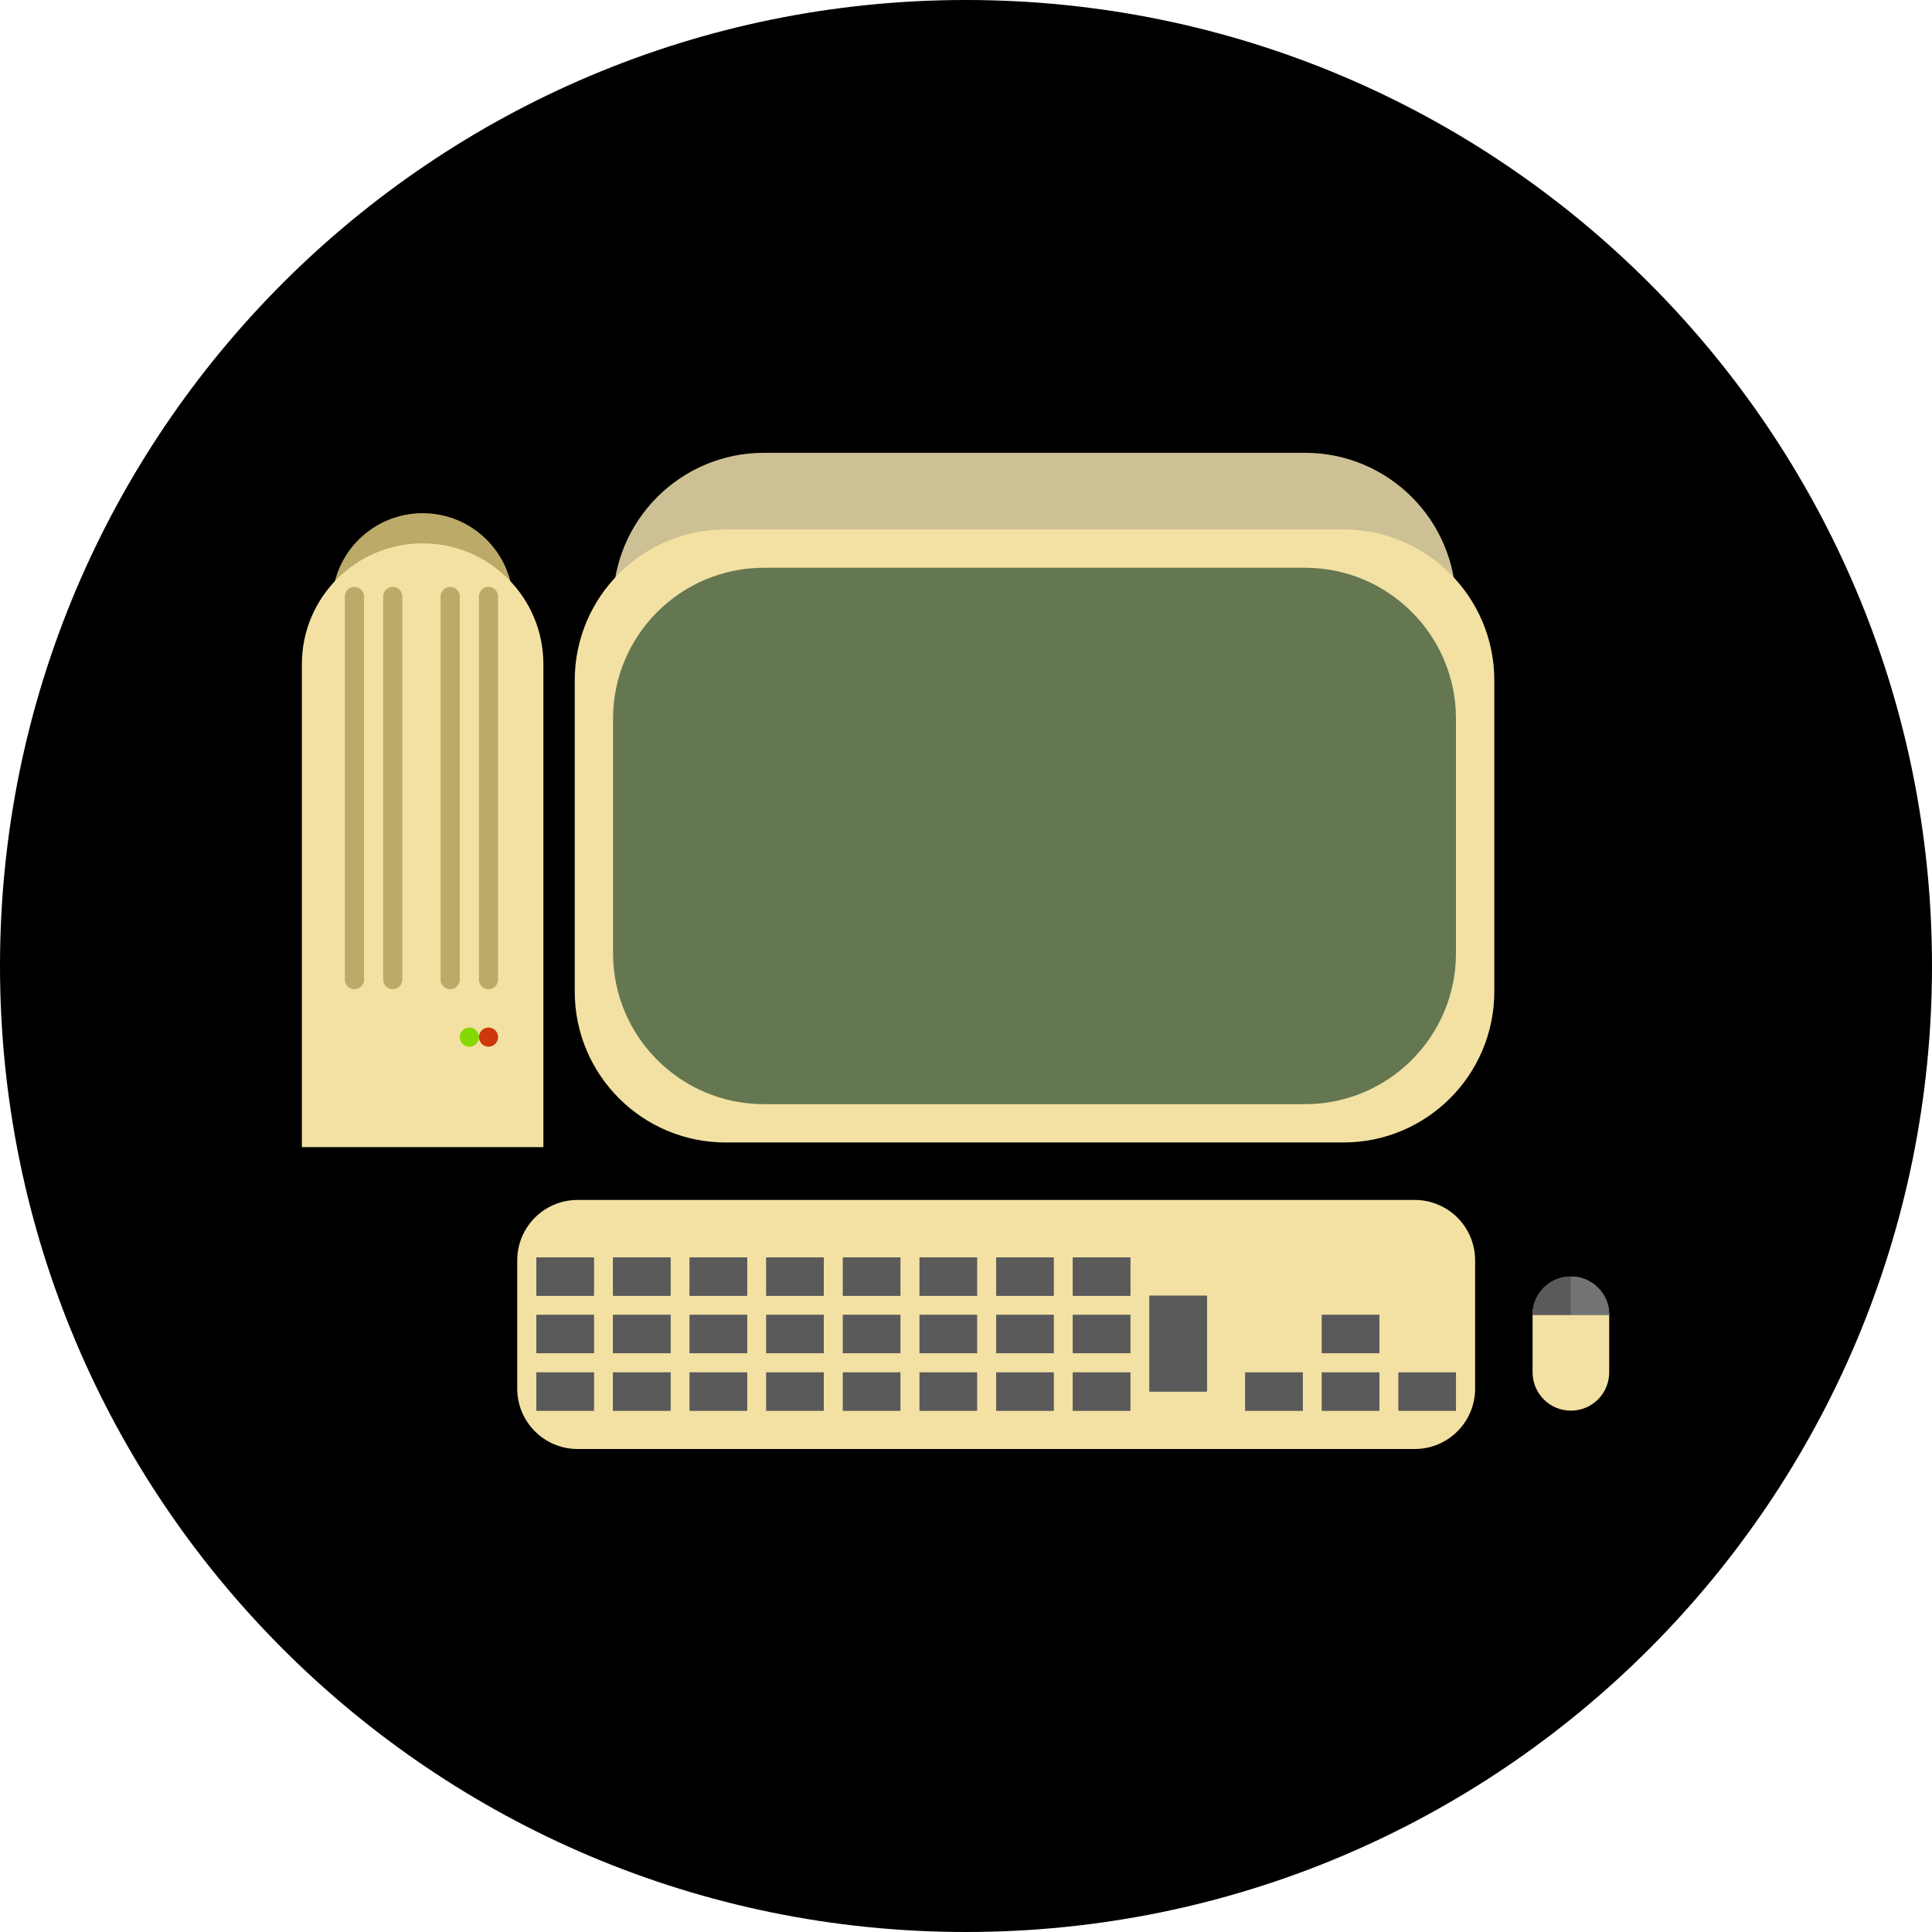
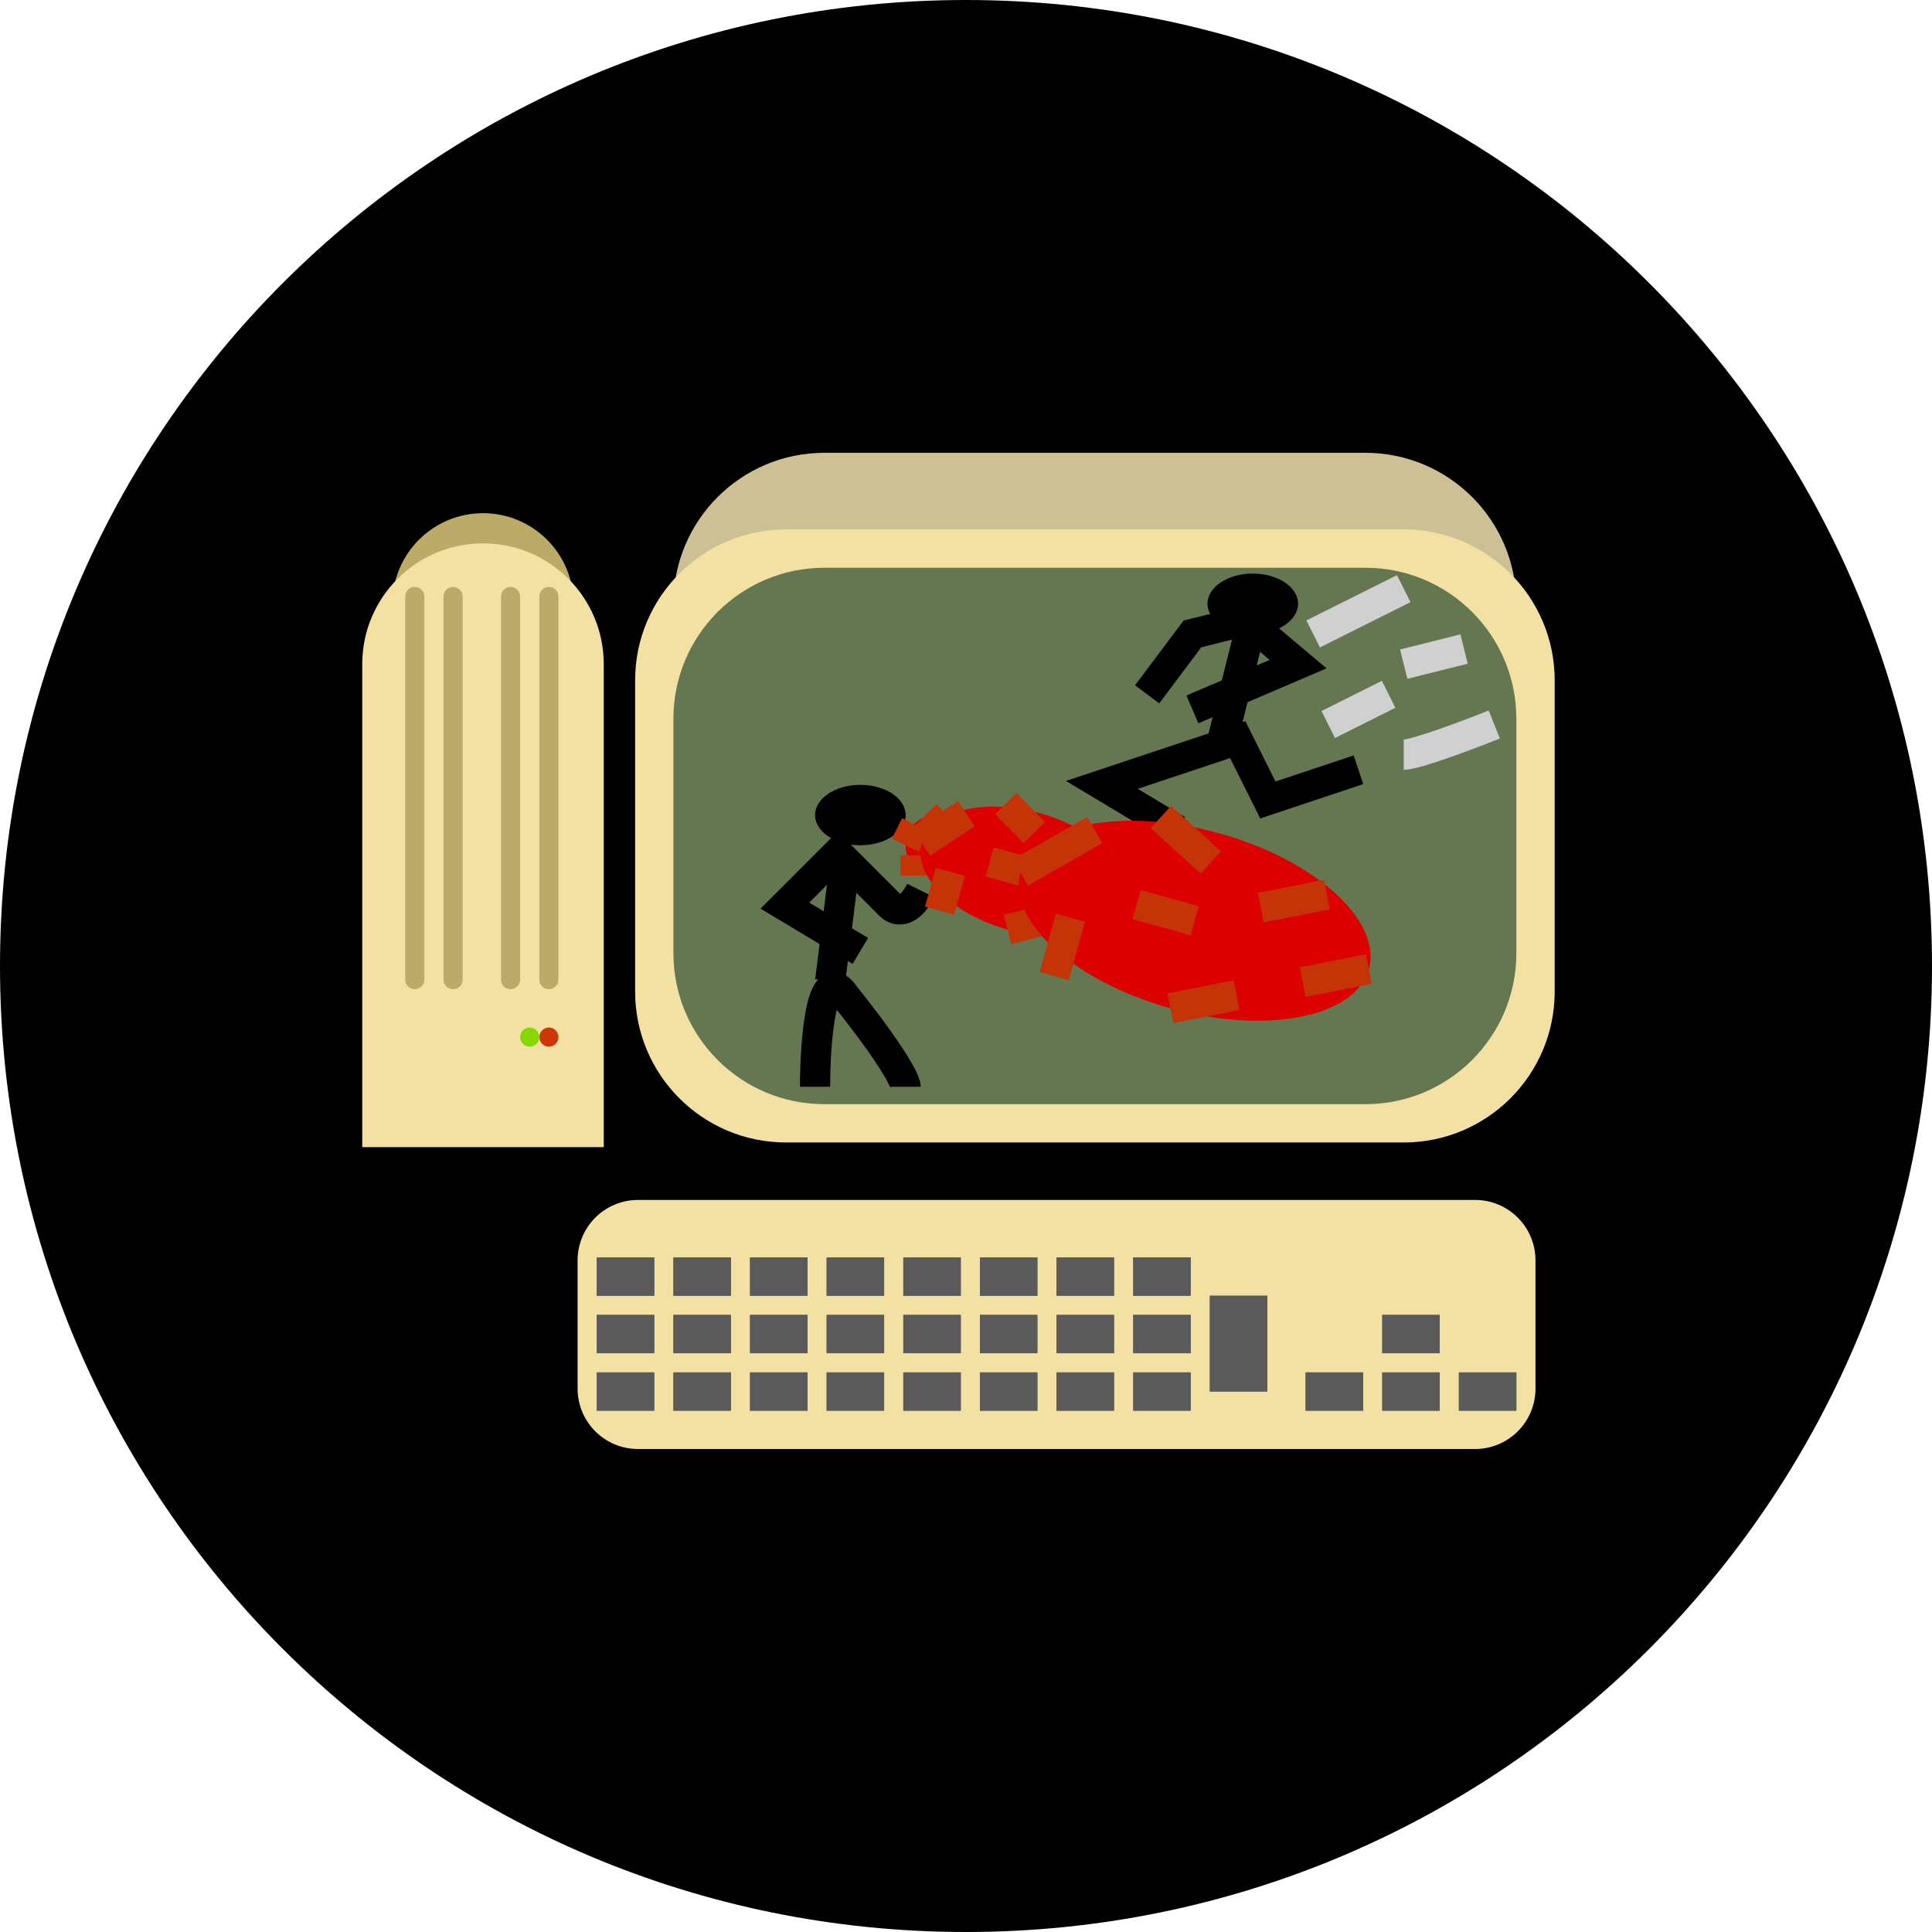
<svg xmlns="http://www.w3.org/2000/svg" width="64" height="64" viewBox="0 0 64 64" fill="none">
  <circle cx="32" cy="32" r="32" fill="black" />
-   <rect x="17.134" y="39.75" width="31.731" height="8.25" rx="2" fill="#F2E1A3" />
-   <rect x="50.769" y="42.288" width="2.538" height="4.442" rx="1.269" fill="#F2E1A3" />
-   <rect x="17.769" y="45.462" width="1.904" height="1.269" fill="#5A5A5A" />
-   <rect x="17.769" y="45.462" width="1.904" height="1.269" fill="#5A5A5A" />
-   <rect x="17.769" y="43.558" width="1.904" height="1.269" fill="#5A5A5A" />
-   <rect x="17.769" y="43.558" width="1.904" height="1.269" fill="#5A5A5A" />
-   <rect x="17.769" y="41.654" width="1.904" height="1.269" fill="#5A5A5A" />
-   <rect x="17.769" y="41.654" width="1.904" height="1.269" fill="#5A5A5A" />
-   <rect x="20.308" y="41.654" width="1.904" height="1.269" fill="#5A5A5A" />
-   <rect x="20.308" y="41.654" width="1.904" height="1.269" fill="#5A5A5A" />
-   <rect x="20.308" y="43.558" width="1.904" height="1.269" fill="#5A5A5A" />
-   <rect x="20.308" y="43.558" width="1.904" height="1.269" fill="#5A5A5A" />
-   <rect x="20.308" y="45.462" width="1.904" height="1.269" fill="#5A5A5A" />
-   <rect x="20.308" y="45.462" width="1.904" height="1.269" fill="#5A5A5A" />
-   <rect x="22.846" y="45.462" width="1.904" height="1.269" fill="#5A5A5A" />
-   <rect x="22.846" y="45.462" width="1.904" height="1.269" fill="#5A5A5A" />
-   <rect x="22.846" y="43.558" width="1.904" height="1.269" fill="#5A5A5A" />
-   <rect x="22.846" y="43.558" width="1.904" height="1.269" fill="#5A5A5A" />
-   <rect x="22.846" y="41.654" width="1.904" height="1.269" fill="#5A5A5A" />
-   <rect x="22.846" y="41.654" width="1.904" height="1.269" fill="#5A5A5A" />
-   <rect x="25.384" y="41.654" width="1.904" height="1.269" fill="#5A5A5A" />
-   <rect x="25.384" y="41.654" width="1.904" height="1.269" fill="#5A5A5A" />
-   <rect x="25.384" y="43.558" width="1.904" height="1.269" fill="#5A5A5A" />
-   <rect x="25.384" y="43.558" width="1.904" height="1.269" fill="#5A5A5A" />
-   <rect x="25.384" y="45.462" width="1.904" height="1.269" fill="#5A5A5A" />
-   <rect x="25.384" y="45.462" width="1.904" height="1.269" fill="#5A5A5A" />
-   <rect x="27.923" y="45.462" width="1.904" height="1.269" fill="#5A5A5A" />
-   <rect x="27.923" y="45.462" width="1.904" height="1.269" fill="#5A5A5A" />
-   <rect x="27.923" y="43.558" width="1.904" height="1.269" fill="#5A5A5A" />
-   <rect x="27.923" y="43.558" width="1.904" height="1.269" fill="#5A5A5A" />
-   <rect x="27.923" y="41.654" width="1.904" height="1.269" fill="#5A5A5A" />
-   <rect x="27.923" y="41.654" width="1.904" height="1.269" fill="#5A5A5A" />
-   <rect x="30.461" y="41.654" width="1.904" height="1.269" fill="#5A5A5A" />
-   <rect x="30.461" y="41.654" width="1.904" height="1.269" fill="#5A5A5A" />
-   <rect x="30.461" y="43.558" width="1.904" height="1.269" fill="#5A5A5A" />
-   <rect x="30.461" y="43.558" width="1.904" height="1.269" fill="#5A5A5A" />
-   <rect x="30.461" y="45.462" width="1.904" height="1.269" fill="#5A5A5A" />
-   <rect x="30.461" y="45.462" width="1.904" height="1.269" fill="#5A5A5A" />
-   <rect x="33" y="45.462" width="1.904" height="1.269" fill="#5A5A5A" />
-   <rect x="33" y="45.462" width="1.904" height="1.269" fill="#5A5A5A" />
-   <rect x="33" y="43.558" width="1.904" height="1.269" fill="#5A5A5A" />
-   <rect x="33" y="43.558" width="1.904" height="1.269" fill="#5A5A5A" />
-   <rect x="33" y="41.654" width="1.904" height="1.269" fill="#5A5A5A" />
-   <rect x="33" y="41.654" width="1.904" height="1.269" fill="#5A5A5A" />
-   <rect x="35.539" y="41.654" width="1.904" height="1.269" fill="#5A5A5A" />
-   <rect x="35.539" y="41.654" width="1.904" height="1.269" fill="#5A5A5A" />
-   <rect x="35.539" y="43.558" width="1.904" height="1.269" fill="#5A5A5A" />
-   <rect x="35.539" y="43.558" width="1.904" height="1.269" fill="#5A5A5A" />
-   <rect x="38.077" y="42.923" width="1.904" height="3.173" fill="#5A5A5A" />
-   <rect x="38.077" y="42.923" width="1.904" height="3.173" fill="#5A5A5A" />
-   <rect x="35.539" y="45.462" width="1.904" height="1.269" fill="#5A5A5A" />
-   <rect x="35.539" y="45.462" width="1.904" height="1.269" fill="#5A5A5A" />
-   <rect x="41.25" y="45.462" width="1.904" height="1.269" fill="#5A5A5A" />
-   <rect x="41.25" y="45.462" width="1.904" height="1.269" fill="#5A5A5A" />
-   <path d="M50.769 43.558C50.769 42.857 51.337 42.288 52.038 42.288V43.558H50.769Z" fill="#5A5A5A" />
-   <path d="M50.769 43.558C50.769 42.857 51.337 42.288 52.038 42.288V43.558H50.769Z" fill="#5A5A5A" />
-   <path d="M53.308 43.558C53.308 42.857 52.739 42.288 52.038 42.288V43.558H53.308Z" fill="#5A5A5A" />
-   <path d="M53.308 43.558C53.308 42.857 52.739 42.288 52.038 42.288V43.558H53.308Z" fill="#747474" />
-   <rect x="43.789" y="43.558" width="1.904" height="1.269" fill="#5A5A5A" />
-   <rect x="43.789" y="43.558" width="1.904" height="1.269" fill="#5A5A5A" />
-   <rect x="43.789" y="45.462" width="1.904" height="1.269" fill="#5A5A5A" />
-   <rect x="43.789" y="45.462" width="1.904" height="1.269" fill="#5A5A5A" />
-   <rect x="46.327" y="45.462" width="1.904" height="1.269" fill="#5A5A5A" />
-   <rect x="46.327" y="45.462" width="1.904" height="1.269" fill="#5A5A5A" />
-   <rect x="20.308" y="15" width="27.923" height="17.769" rx="5" fill="#CDC094" />
-   <rect x="19.039" y="17.538" width="30.462" height="20.308" rx="5" fill="#F2E1A3" />
-   <path d="M11 20C11 18.343 12.343 17 14 17C15.657 17 17 18.343 17 20V37H11V20Z" fill="#BCAA68" />
-   <path d="M10 22C10 19.791 11.791 18 14 18C16.209 18 18 19.791 18 22V38H10V22Z" fill="#F2E1A3" />
-   <path d="M11.423 19.76C11.423 19.584 11.565 19.442 11.74 19.442C11.916 19.442 12.058 19.584 12.058 19.76V32.452C12.058 32.627 11.916 32.769 11.74 32.769C11.565 32.769 11.423 32.627 11.423 32.452V19.76Z" fill="#BCAA68" />
-   <path d="M12.692 19.76C12.692 19.584 12.834 19.442 13.01 19.442C13.185 19.442 13.327 19.584 13.327 19.76V32.452C13.327 32.627 13.185 32.769 13.01 32.769C12.834 32.769 12.692 32.627 12.692 32.452V19.76Z" fill="#BCAA68" />
-   <path d="M14.596 19.76C14.596 19.584 14.738 19.442 14.914 19.442C15.089 19.442 15.231 19.584 15.231 19.76V32.452C15.231 32.627 15.089 32.769 14.914 32.769C14.738 32.769 14.596 32.627 14.596 32.452V19.76Z" fill="#BCAA68" />
-   <path d="M15.866 34.356C15.866 34.181 16.008 34.038 16.183 34.038C16.358 34.038 16.5 34.181 16.5 34.356C16.5 34.531 16.358 34.673 16.183 34.673C16.008 34.673 15.866 34.531 15.866 34.356Z" fill="#CC3809" />
-   <path d="M15.231 34.356C15.231 34.181 15.373 34.038 15.548 34.038C15.723 34.038 15.865 34.181 15.865 34.356C15.865 34.531 15.723 34.673 15.548 34.673C15.373 34.673 15.231 34.531 15.231 34.356Z" fill="#86D900" />
-   <path d="M15.866 19.76C15.866 19.584 16.008 19.442 16.183 19.442C16.358 19.442 16.5 19.584 16.5 19.76V32.452C16.5 32.627 16.358 32.769 16.183 32.769C16.008 32.769 15.866 32.627 15.866 32.452V19.76Z" fill="#BCAA68" />
-   <rect x="20.308" y="18.808" width="27.923" height="17.769" rx="5" fill="#647751" />
+   <rect x="19.134" y="39.75" width="31.731" height="8.25" rx="2" fill="#F2E1A3" />
+   <rect x="19.769" y="45.462" width="1.904" height="1.269" fill="#5A5A5A" />
+   <rect x="19.769" y="45.462" width="1.904" height="1.269" fill="#5A5A5A" />
+   <rect x="19.769" y="43.558" width="1.904" height="1.269" fill="#5A5A5A" />
+   <rect x="19.769" y="43.558" width="1.904" height="1.269" fill="#5A5A5A" />
+   <rect x="19.769" y="41.654" width="1.904" height="1.269" fill="#5A5A5A" />
+   <rect x="19.769" y="41.654" width="1.904" height="1.269" fill="#5A5A5A" />
+   <rect x="22.308" y="41.654" width="1.904" height="1.269" fill="#5A5A5A" />
+   <rect x="22.308" y="41.654" width="1.904" height="1.269" fill="#5A5A5A" />
+   <rect x="22.308" y="43.558" width="1.904" height="1.269" fill="#5A5A5A" />
+   <rect x="22.308" y="43.558" width="1.904" height="1.269" fill="#5A5A5A" />
+   <rect x="22.308" y="45.462" width="1.904" height="1.269" fill="#5A5A5A" />
+   <rect x="22.308" y="45.462" width="1.904" height="1.269" fill="#5A5A5A" />
+   <rect x="24.846" y="45.462" width="1.904" height="1.269" fill="#5A5A5A" />
+   <rect x="24.846" y="45.462" width="1.904" height="1.269" fill="#5A5A5A" />
+   <rect x="24.846" y="43.558" width="1.904" height="1.269" fill="#5A5A5A" />
+   <rect x="24.846" y="43.558" width="1.904" height="1.269" fill="#5A5A5A" />
+   <rect x="24.846" y="41.654" width="1.904" height="1.269" fill="#5A5A5A" />
+   <rect x="24.846" y="41.654" width="1.904" height="1.269" fill="#5A5A5A" />
+   <rect x="27.384" y="41.654" width="1.904" height="1.269" fill="#5A5A5A" />
+   <rect x="27.384" y="41.654" width="1.904" height="1.269" fill="#5A5A5A" />
+   <rect x="27.384" y="43.558" width="1.904" height="1.269" fill="#5A5A5A" />
+   <rect x="27.384" y="43.558" width="1.904" height="1.269" fill="#5A5A5A" />
+   <rect x="27.384" y="45.462" width="1.904" height="1.269" fill="#5A5A5A" />
+   <rect x="27.384" y="45.462" width="1.904" height="1.269" fill="#5A5A5A" />
+   <rect x="29.923" y="45.462" width="1.904" height="1.269" fill="#5A5A5A" />
+   <rect x="29.923" y="45.462" width="1.904" height="1.269" fill="#5A5A5A" />
+   <rect x="29.923" y="43.558" width="1.904" height="1.269" fill="#5A5A5A" />
+   <rect x="29.923" y="43.558" width="1.904" height="1.269" fill="#5A5A5A" />
+   <rect x="29.923" y="41.654" width="1.904" height="1.269" fill="#5A5A5A" />
+   <rect x="29.923" y="41.654" width="1.904" height="1.269" fill="#5A5A5A" />
+   <rect x="32.461" y="41.654" width="1.904" height="1.269" fill="#5A5A5A" />
+   <rect x="32.461" y="41.654" width="1.904" height="1.269" fill="#5A5A5A" />
+   <rect x="32.461" y="43.558" width="1.904" height="1.269" fill="#5A5A5A" />
+   <rect x="32.461" y="43.558" width="1.904" height="1.269" fill="#5A5A5A" />
+   <rect x="32.461" y="45.462" width="1.904" height="1.269" fill="#5A5A5A" />
+   <rect x="32.461" y="45.462" width="1.904" height="1.269" fill="#5A5A5A" />
+   <rect x="35" y="45.462" width="1.904" height="1.269" fill="#5A5A5A" />
+   <rect x="35" y="45.462" width="1.904" height="1.269" fill="#5A5A5A" />
+   <rect x="35" y="43.558" width="1.904" height="1.269" fill="#5A5A5A" />
+   <rect x="35" y="43.558" width="1.904" height="1.269" fill="#5A5A5A" />
+   <rect x="35" y="41.654" width="1.904" height="1.269" fill="#5A5A5A" />
+   <rect x="35" y="41.654" width="1.904" height="1.269" fill="#5A5A5A" />
+   <rect x="37.539" y="41.654" width="1.904" height="1.269" fill="#5A5A5A" />
+   <rect x="37.539" y="41.654" width="1.904" height="1.269" fill="#5A5A5A" />
+   <rect x="37.539" y="43.558" width="1.904" height="1.269" fill="#5A5A5A" />
+   <rect x="37.539" y="43.558" width="1.904" height="1.269" fill="#5A5A5A" />
+   <rect x="40.077" y="42.923" width="1.904" height="3.173" fill="#5A5A5A" />
+   <rect x="40.077" y="42.923" width="1.904" height="3.173" fill="#5A5A5A" />
+   <rect x="37.539" y="45.462" width="1.904" height="1.269" fill="#5A5A5A" />
+   <rect x="37.539" y="45.462" width="1.904" height="1.269" fill="#5A5A5A" />
+   <rect x="43.25" y="45.462" width="1.904" height="1.269" fill="#5A5A5A" />
+   <rect x="43.25" y="45.462" width="1.904" height="1.269" fill="#5A5A5A" />
+   <rect x="45.789" y="43.558" width="1.904" height="1.269" fill="#5A5A5A" />
+   <rect x="45.789" y="43.558" width="1.904" height="1.269" fill="#5A5A5A" />
+   <rect x="45.789" y="45.462" width="1.904" height="1.269" fill="#5A5A5A" />
+   <rect x="45.789" y="45.462" width="1.904" height="1.269" fill="#5A5A5A" />
+   <rect x="48.327" y="45.462" width="1.904" height="1.269" fill="#5A5A5A" />
+   <rect x="48.327" y="45.462" width="1.904" height="1.269" fill="#5A5A5A" />
+   <rect x="22.308" y="15" width="27.923" height="17.769" rx="5" fill="#CDC094" />
+   <rect x="21.039" y="17.538" width="30.462" height="20.308" rx="5" fill="#F2E1A3" />
+   <path d="M13 20C13 18.343 14.343 17 16 17V17C17.657 17 19 18.343 19 20V37H13V20Z" fill="#BCAA68" />
+   <path d="M12 22C12 19.791 13.791 18 16 18V18C18.209 18 20 19.791 20 22V38H12V22Z" fill="#F2E1A3" />
+   <path d="M13.423 19.76C13.423 19.584 13.565 19.442 13.74 19.442V19.442C13.916 19.442 14.058 19.584 14.058 19.76V32.452C14.058 32.627 13.916 32.769 13.74 32.769V32.769C13.565 32.769 13.423 32.627 13.423 32.452V19.76Z" fill="#BCAA68" />
+   <path d="M14.692 19.76C14.692 19.584 14.834 19.442 15.01 19.442V19.442C15.185 19.442 15.327 19.584 15.327 19.76V32.452C15.327 32.627 15.185 32.769 15.01 32.769V32.769C14.834 32.769 14.692 32.627 14.692 32.452V19.76Z" fill="#BCAA68" />
+   <path d="M16.596 19.76C16.596 19.584 16.738 19.442 16.913 19.442V19.442C17.089 19.442 17.231 19.584 17.231 19.76V32.452C17.231 32.627 17.089 32.769 16.913 32.769V32.769C16.738 32.769 16.596 32.627 16.596 32.452V19.76Z" fill="#BCAA68" />
+   <path d="M17.866 34.356C17.866 34.181 18.008 34.038 18.183 34.038V34.038C18.358 34.038 18.5 34.181 18.5 34.356V34.356C18.5 34.531 18.358 34.673 18.183 34.673V34.673C18.008 34.673 17.866 34.531 17.866 34.356V34.356Z" fill="#CC3809" />
+   <path d="M17.231 34.356C17.231 34.181 17.373 34.038 17.548 34.038V34.038C17.723 34.038 17.865 34.181 17.865 34.356V34.356C17.865 34.531 17.723 34.673 17.548 34.673V34.673C17.373 34.673 17.231 34.531 17.231 34.356V34.356Z" fill="#86D900" />
+   <path d="M17.866 19.76C17.866 19.584 18.008 19.442 18.183 19.442V19.442C18.358 19.442 18.5 19.584 18.5 19.76V32.452C18.5 32.627 18.358 32.769 18.183 32.769V32.769C18.008 32.769 17.866 32.627 17.866 32.452V19.76Z" fill="#BCAA68" />
+   <rect x="22.308" y="18.808" width="27.923" height="17.769" rx="5" fill="#647751" />
+   <path d="M40.5 24.5L41.5 20.5L41.283 20.554M38 23L39.5 21L41.283 20.554M41.283 20.554L43 22L39.5 23.5" stroke="black" />
+   <ellipse cx="41.5" cy="20" rx="1.5" ry="1" fill="black" />
+   <path d="M39 27.5L36.5 26L41 24.5L42 26.5L45 25.5" stroke="black" />
+   <path d="M44 24L46 23" stroke="#D0D0D0" />
+   <path d="M43.5 21L46.5 19.5M46.5 22L48.5 21.5M46.5 25C46.9 25 48.667 24.333 49.5 24" stroke="#D0D0D0" />
+   <path d="M27.5 32.5L28 28.5L29.5 30C29.667 30.167 30.1 30.3 30.5 29.5" stroke="black" />
+   <path d="M27 36C27 34.5 27.2 31.8 28 33C29.6 35 30 35.833 30 36" stroke="black" />
+   <path d="M28 28L26 30L28.5 31.5" stroke="black" />
+   <ellipse cx="28.5" cy="27" rx="1.5" ry="1" fill="black" />
+   <circle cx="31" cy="28" r="1" fill="#DD0000" />
+   <path d="M30.333 29V28.333M31 29L31.333 28.667M31.667 28.333L32 28M30.667 28H31M30.333 27.333L30 28M31 27.333L30.667 27M31.667 27.333L31.333 27.667" stroke="#C43407" />
+   <circle cx="31" cy="28" r="1" fill="#DD0000" />
+   <path d="M30.333 29V28.333M31 29L31.333 28.667M31.667 28.333L32 28M30.667 28H31M30.333 27.333L30 28M31 27.333L30.667 27M31.667 27.333L31.333 27.667" stroke="#C43407" />
+   <ellipse cx="33.907" cy="28.863" rx="3.5" ry="2" transform="rotate(15.5002 33.9071 28.8626)" fill="#DD0000" />
+   <path d="M31.124 30.166L31.48 28.881M33.373 30.79L34.675 30.459M35.977 30.129L37.28 29.798M32.783 28.551L33.907 28.863M32.015 26.954L30.534 27.927M34.263 27.578L33.317 26.624M36.512 28.201L35.209 28.532" stroke="#C43407" />
+   <ellipse cx="39.574" cy="30.5" rx="5.988" ry="3.009" transform="rotate(15.5002 39.574 30.5)" fill="#DD0000" />
+   <path d="M34.923 32.333L35.459 30.4M38.77 33.4L40.961 32.967M43.152 32.533L45.344 32.1M37.651 29.967L39.574 30.5M36.264 27.5L33.804 28.9M40.11 28.567L38.455 27.067M43.957 29.634L41.765 30.067" stroke="#C43407" />
</svg>
